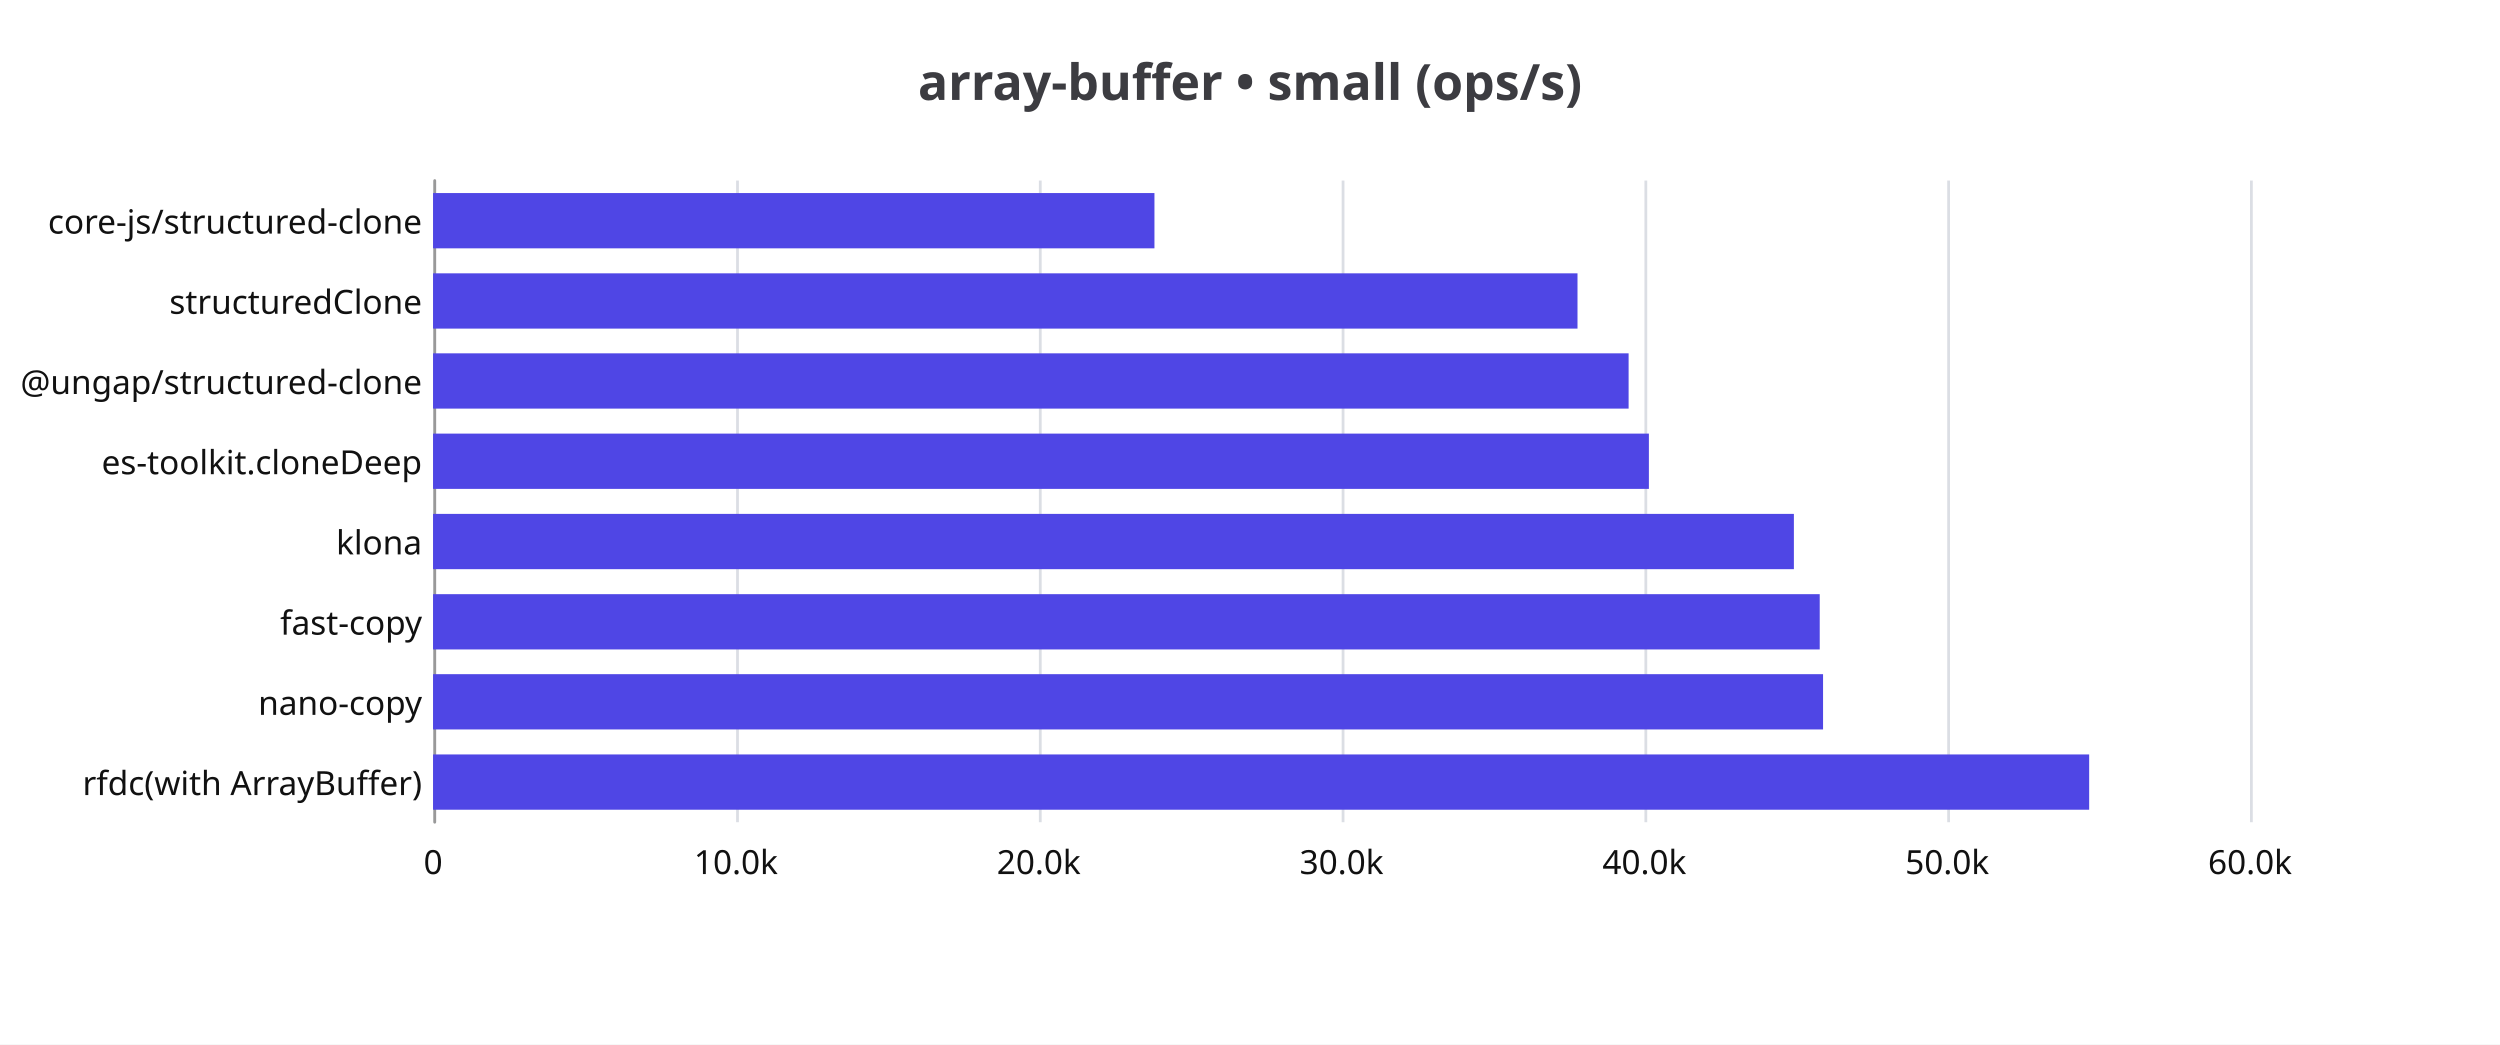
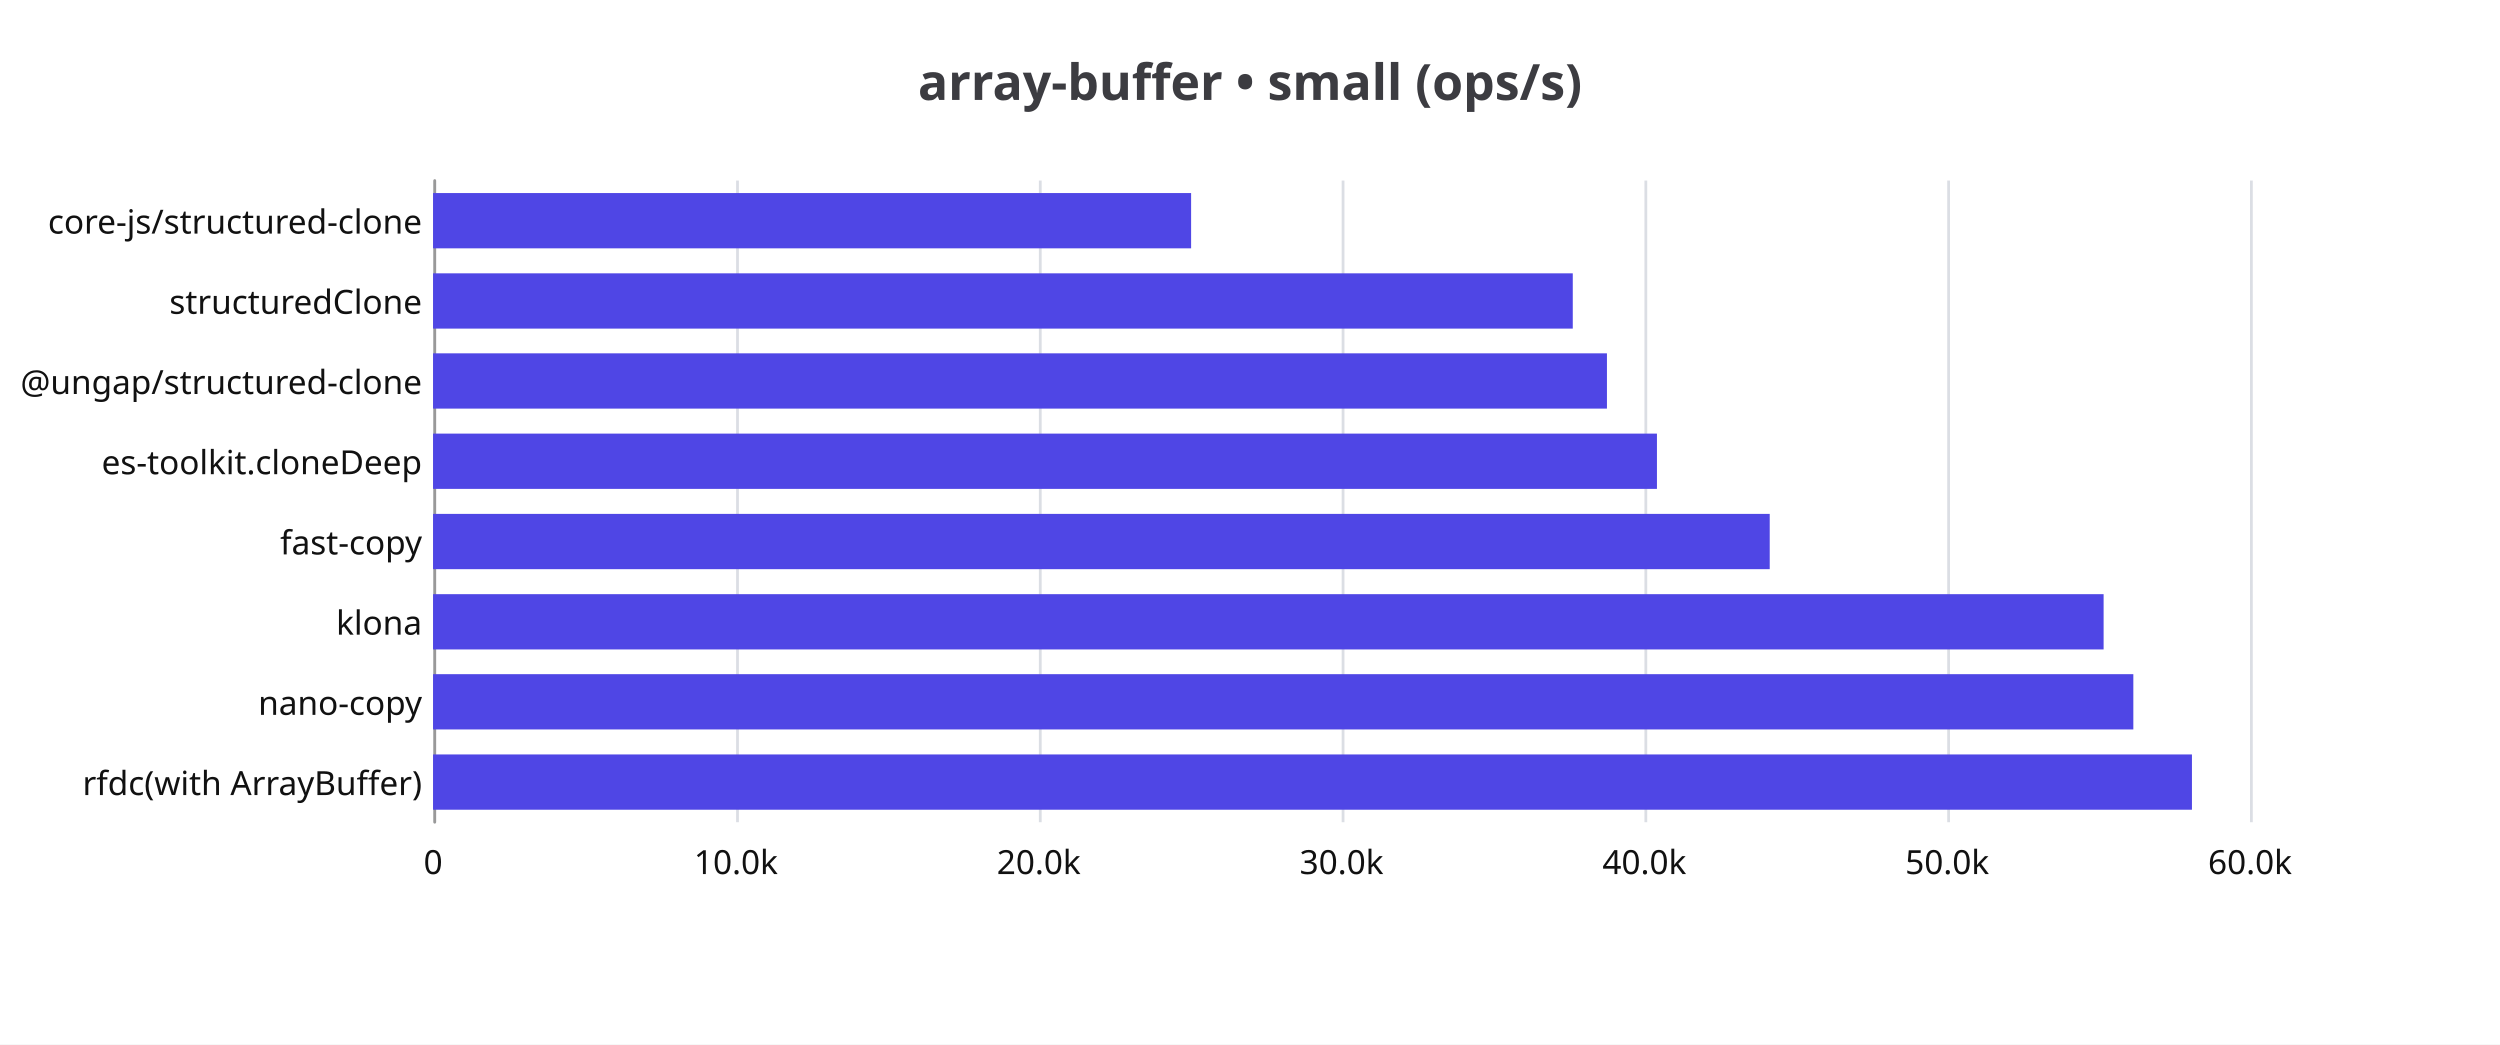
<svg xmlns="http://www.w3.org/2000/svg" width="900" height="376" version="1.1" baseProfile="full" viewBox="0 0 900 376">
  <rect width="900" height="376" x="0" y="0" fill="#ffffff" />
  <path d="M156.5 65L156.5 296" fill="none" pointer-events="visible" stroke="#dbdee4" class="zr10-cls-20" />
  <path d="M265.5 65L265.5 296" fill="none" pointer-events="visible" stroke="#dbdee4" class="zr10-cls-20" />
  <path d="M374.5 65L374.5 296" fill="none" pointer-events="visible" stroke="#dbdee4" class="zr10-cls-20" />
  <path d="M483.5 65L483.5 296" fill="none" pointer-events="visible" stroke="#dbdee4" class="zr10-cls-20" />
  <path d="M592.5 65L592.5 296" fill="none" pointer-events="visible" stroke="#dbdee4" class="zr10-cls-20" />
  <path d="M701.5 65L701.5 296" fill="none" pointer-events="visible" stroke="#dbdee4" class="zr10-cls-20" />
  <path d="M810.5 65L810.5 296" fill="none" pointer-events="visible" stroke="#dbdee4" class="zr10-cls-20" />
  <path d="M156.5 296L156.5 65" fill="none" pointer-events="visible" stroke="#999" stroke-linecap="round" class="zr10-cls-20" />
  <text dominant-baseline="central" text-anchor="end" style="font-size:12px;font-family:Microsoft YaHei;" xml:space="preserve" transform="translate(151.92 281.5625)" fill="#111">    rfdc(with ArrayBuffer)</text>
  <text dominant-baseline="central" text-anchor="end" style="font-size:12px;font-family:Microsoft YaHei;" xml:space="preserve" transform="translate(151.92 252.6875)" fill="#111">    nano-copy</text>
-   <text dominant-baseline="central" text-anchor="end" style="font-size:12px;font-family:Microsoft YaHei;" xml:space="preserve" transform="translate(151.92 223.8125)" fill="#111">    fast-copy</text>
-   <text dominant-baseline="central" text-anchor="end" style="font-size:12px;font-family:Microsoft YaHei;" xml:space="preserve" transform="translate(151.92 194.9375)" fill="#111">    klona</text>
+   <text dominant-baseline="central" text-anchor="end" style="font-size:12px;font-family:Microsoft YaHei;" xml:space="preserve" transform="translate(151.92 223.8125)" fill="#111">    klona</text>
+   <text dominant-baseline="central" text-anchor="end" style="font-size:12px;font-family:Microsoft YaHei;" xml:space="preserve" transform="translate(151.92 194.9375)" fill="#111">    fast-copy</text>
  <text dominant-baseline="central" text-anchor="end" style="font-size:12px;font-family:Microsoft YaHei;" xml:space="preserve" transform="translate(151.92 166.0625)" fill="#111">    es-toolkit.cloneDeep</text>
  <text dominant-baseline="central" text-anchor="end" style="font-size:12px;font-family:Microsoft YaHei;" xml:space="preserve" transform="translate(151.92 137.1875)" fill="#111">    @ungap/structured-clone</text>
  <text dominant-baseline="central" text-anchor="end" style="font-size:12px;font-family:Microsoft YaHei;" xml:space="preserve" transform="translate(151.92 108.3125)" fill="#111">    structuredClone</text>
  <text dominant-baseline="central" text-anchor="end" style="font-size:12px;font-family:Microsoft YaHei;" xml:space="preserve" transform="translate(151.92 79.4375)" fill="#111">    core-js/structured-clone</text>
  <text dominant-baseline="central" text-anchor="middle" style="font-size:12px;font-family:Microsoft YaHei;" y="6" transform="translate(155.92 304)" fill="#111">0</text>
  <text dominant-baseline="central" text-anchor="middle" style="font-size:12px;font-family:Microsoft YaHei;" y="6" transform="translate(264.9333 304)" fill="#111">10.0k</text>
  <text dominant-baseline="central" text-anchor="middle" style="font-size:12px;font-family:Microsoft YaHei;" y="6" transform="translate(373.9467 304)" fill="#111">20.0k</text>
  <text dominant-baseline="central" text-anchor="middle" style="font-size:12px;font-family:Microsoft YaHei;" y="6" transform="translate(482.96 304)" fill="#111">30.0k</text>
  <text dominant-baseline="central" text-anchor="middle" style="font-size:12px;font-family:Microsoft YaHei;" y="6" transform="translate(591.9733 304)" fill="#111">40.0k</text>
  <text dominant-baseline="central" text-anchor="middle" style="font-size:12px;font-family:Microsoft YaHei;" y="6" transform="translate(700.9867 304)" fill="#111">50.0k</text>
  <text dominant-baseline="central" text-anchor="middle" style="font-size:12px;font-family:Microsoft YaHei;" y="6" transform="translate(810 304)" fill="#111">60.0k</text>
-   <path d="M155.9 271.6l596.2 0l0 19.9l-596.2 0Z" fill="#4F46E5" ecmeta_series_index="0" ecmeta_data_index="0" ecmeta_ssr_type="chart" class="zr10-cls-21" />
-   <path d="M155.9 242.7l500.4 0l0 19.9l-500.4 0Z" fill="#4F46E5" ecmeta_series_index="0" ecmeta_data_index="1" ecmeta_ssr_type="chart" class="zr10-cls-21" />
-   <path d="M155.9 213.9l499.2 0l0 19.9l-499.2 0Z" fill="#4F46E5" ecmeta_series_index="0" ecmeta_data_index="2" ecmeta_ssr_type="chart" class="zr10-cls-21" />
-   <path d="M155.9 185l489.9 0l0 19.9l-489.9 0Z" fill="#4F46E5" ecmeta_series_index="0" ecmeta_data_index="3" ecmeta_ssr_type="chart" class="zr10-cls-21" />
-   <path d="M155.9 156.1l437.7 0l0 19.9l-437.7 0Z" fill="#4F46E5" ecmeta_series_index="0" ecmeta_data_index="4" ecmeta_ssr_type="chart" class="zr10-cls-21" />
-   <path d="M155.9 127.2l430.4 0l0 19.9l-430.4 0Z" fill="#4F46E5" ecmeta_series_index="0" ecmeta_data_index="5" ecmeta_ssr_type="chart" class="zr10-cls-21" />
-   <path d="M155.9 98.4l412 0l0 19.9l-412 0Z" fill="#4F46E5" ecmeta_series_index="0" ecmeta_data_index="6" ecmeta_ssr_type="chart" class="zr10-cls-21" />
-   <path d="M155.9 69.5l259.7 0l0 19.9l-259.7 0Z" fill="#4F46E5" ecmeta_series_index="0" ecmeta_data_index="7" ecmeta_ssr_type="chart" class="zr10-cls-21" />
+   <path d="M155.9 271.6l633.2 0l0 19.9l-633.2 0Z" fill="#4F46E5" ecmeta_series_index="0" ecmeta_data_index="0" ecmeta_ssr_type="chart" class="zr10-cls-21" />
+   <path d="M155.9 242.7l612.1 0l0 19.9l-612.1 0Z" fill="#4F46E5" ecmeta_series_index="0" ecmeta_data_index="1" ecmeta_ssr_type="chart" class="zr10-cls-21" />
+   <path d="M155.9 213.9l601.4 0l0 19.9l-601.4 0Z" fill="#4F46E5" ecmeta_series_index="0" ecmeta_data_index="2" ecmeta_ssr_type="chart" class="zr10-cls-21" />
+   <path d="M155.9 185l481.2 0l0 19.9l-481.2 0Z" fill="#4F46E5" ecmeta_series_index="0" ecmeta_data_index="3" ecmeta_ssr_type="chart" class="zr10-cls-21" />
+   <path d="M155.9 156.1l440.6 0l0 19.9l-440.6 0Z" fill="#4F46E5" ecmeta_series_index="0" ecmeta_data_index="4" ecmeta_ssr_type="chart" class="zr10-cls-21" />
+   <path d="M155.9 127.2l422.6 0l0 19.9l-422.6 0Z" fill="#4F46E5" ecmeta_series_index="0" ecmeta_data_index="5" ecmeta_ssr_type="chart" class="zr10-cls-21" />
+   <path d="M155.9 98.4l410.3 0l0 19.9l-410.3 0Z" fill="#4F46E5" ecmeta_series_index="0" ecmeta_data_index="6" ecmeta_ssr_type="chart" class="zr10-cls-21" />
+   <path d="M155.9 69.5l272.9 0l0 19.9l-272.9 0Z" fill="#4F46E5" ecmeta_series_index="0" ecmeta_data_index="7" ecmeta_ssr_type="chart" class="zr10-cls-21" />
  <path d="M-116.7 -5l233.4 0l0 28l-233.4 0Z" transform="translate(450 20)" fill="rgb(0,0,0)" fill-opacity="0" stroke="#3c3c41" stroke-width="0" class="zr10-cls-20" />
  <text dominant-baseline="central" text-anchor="middle" style="font-size:18px;font-family:Microsoft YaHei;font-weight:bold;" xml:space="preserve" y="9" transform="translate(450 20)" fill="#3c3c41">array-buffer • small (ops/s)</text>
  <style>
.zr10-cls-20:hover {
pointer-events:none;
}
.zr10-cls-21:hover {
cursor:pointer;
fill:rgba(86,77,251,1);
}



</style>
</svg>
